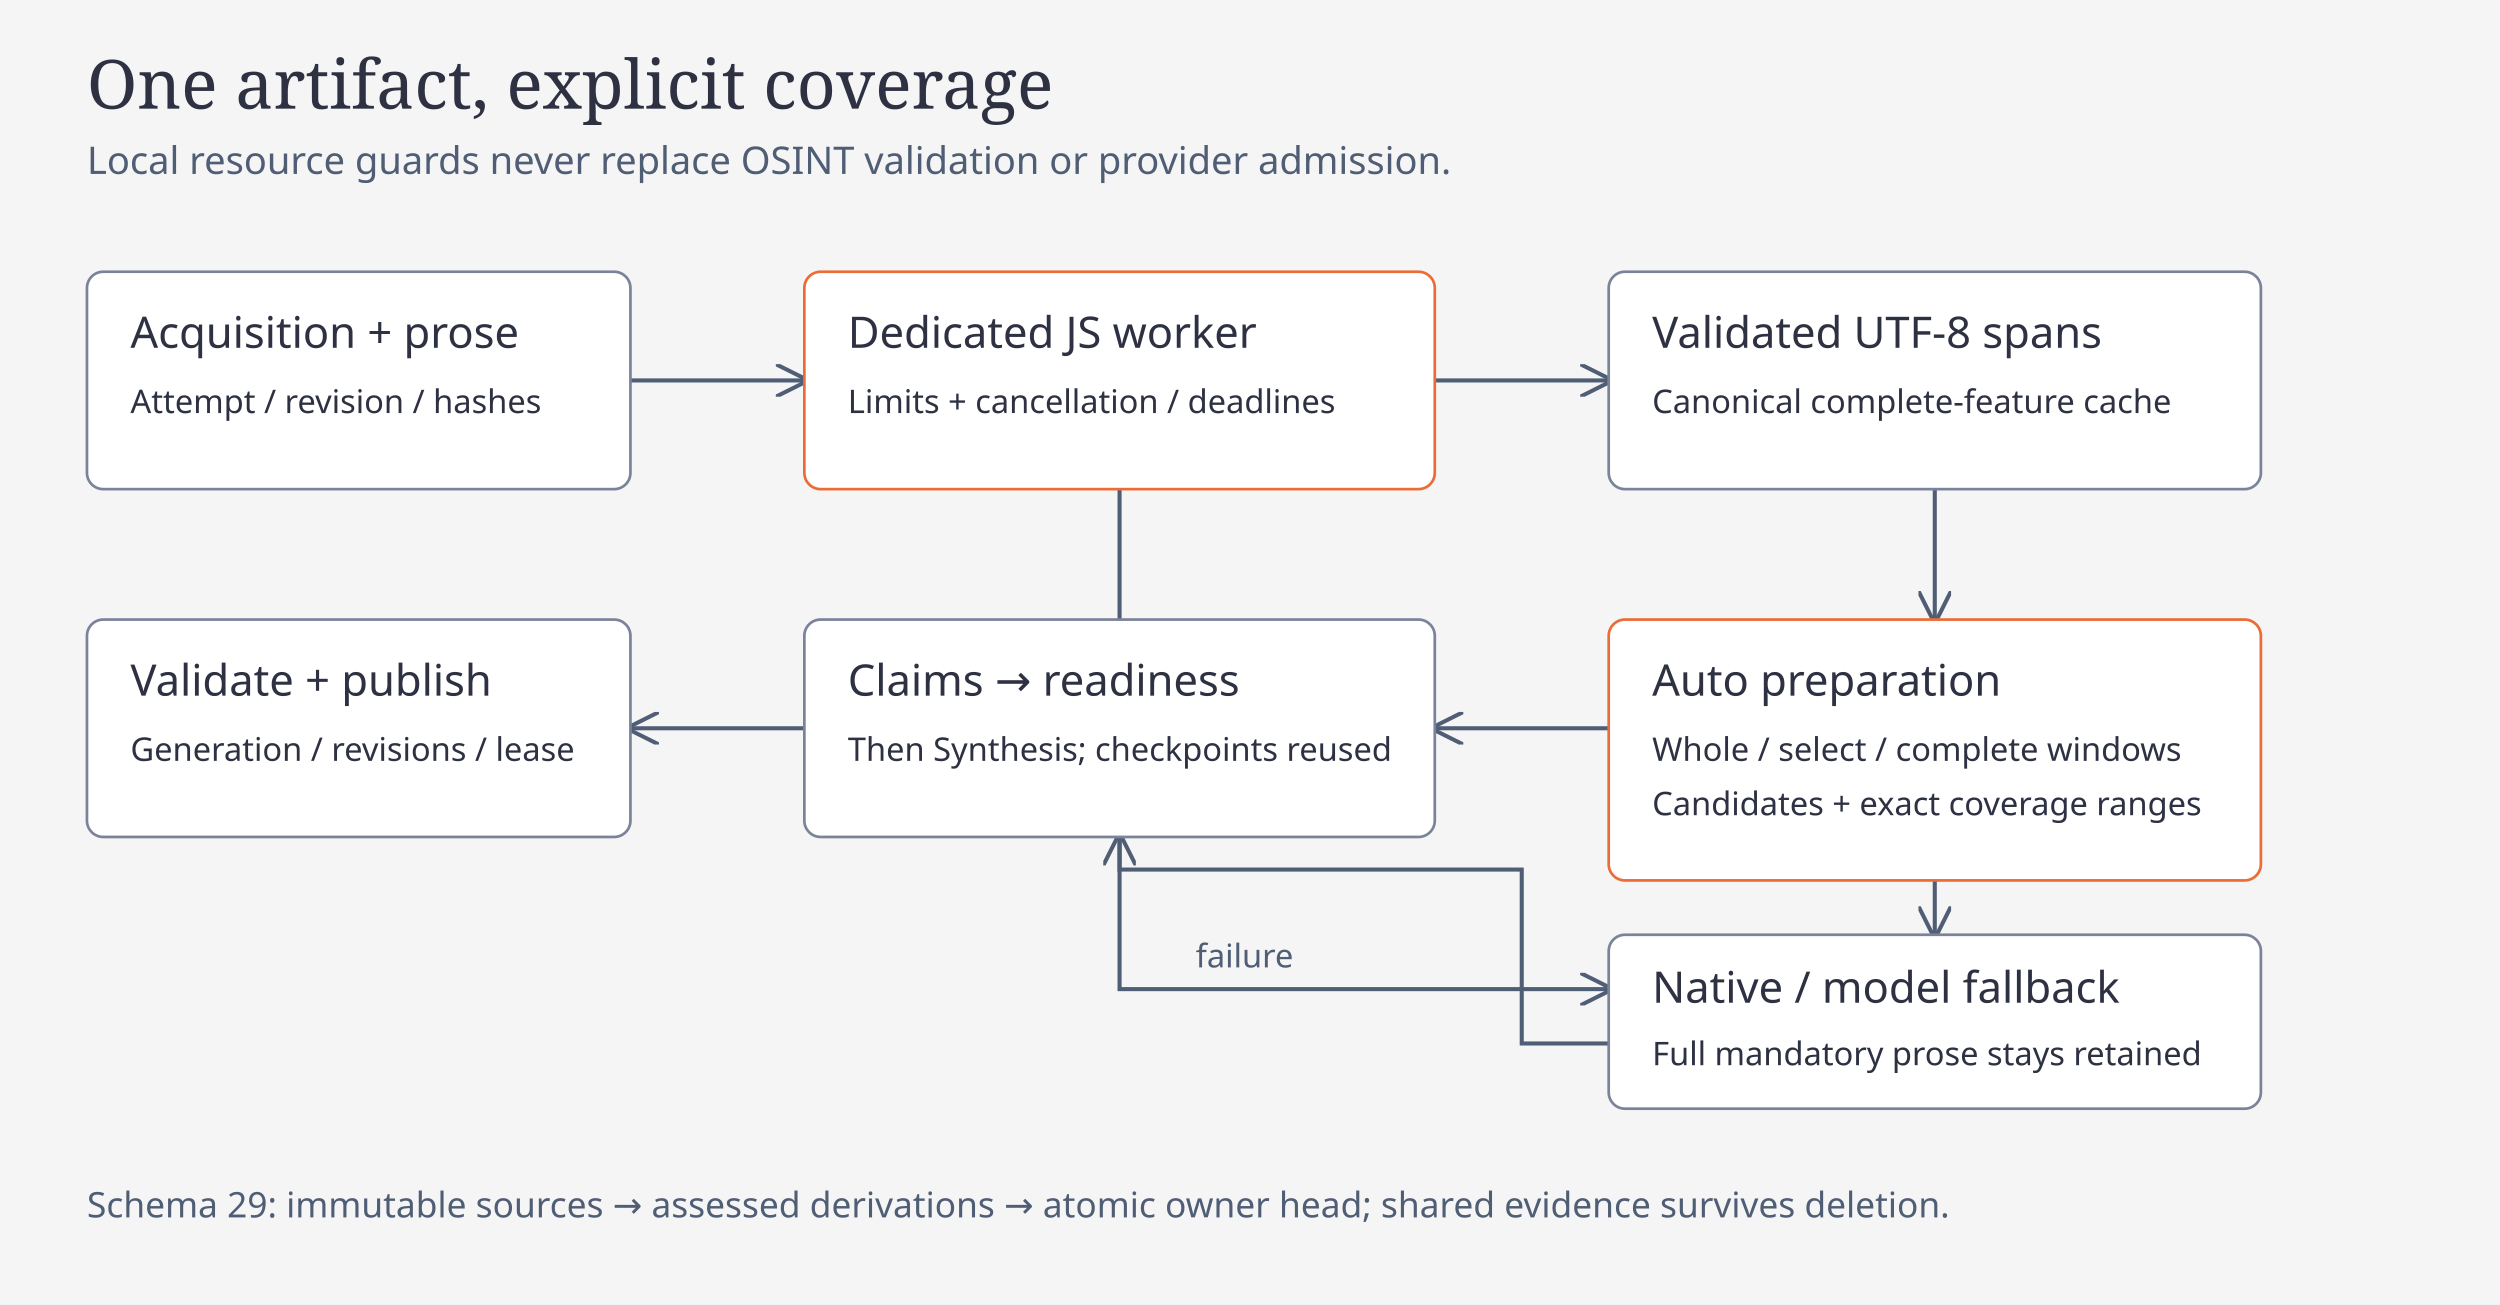
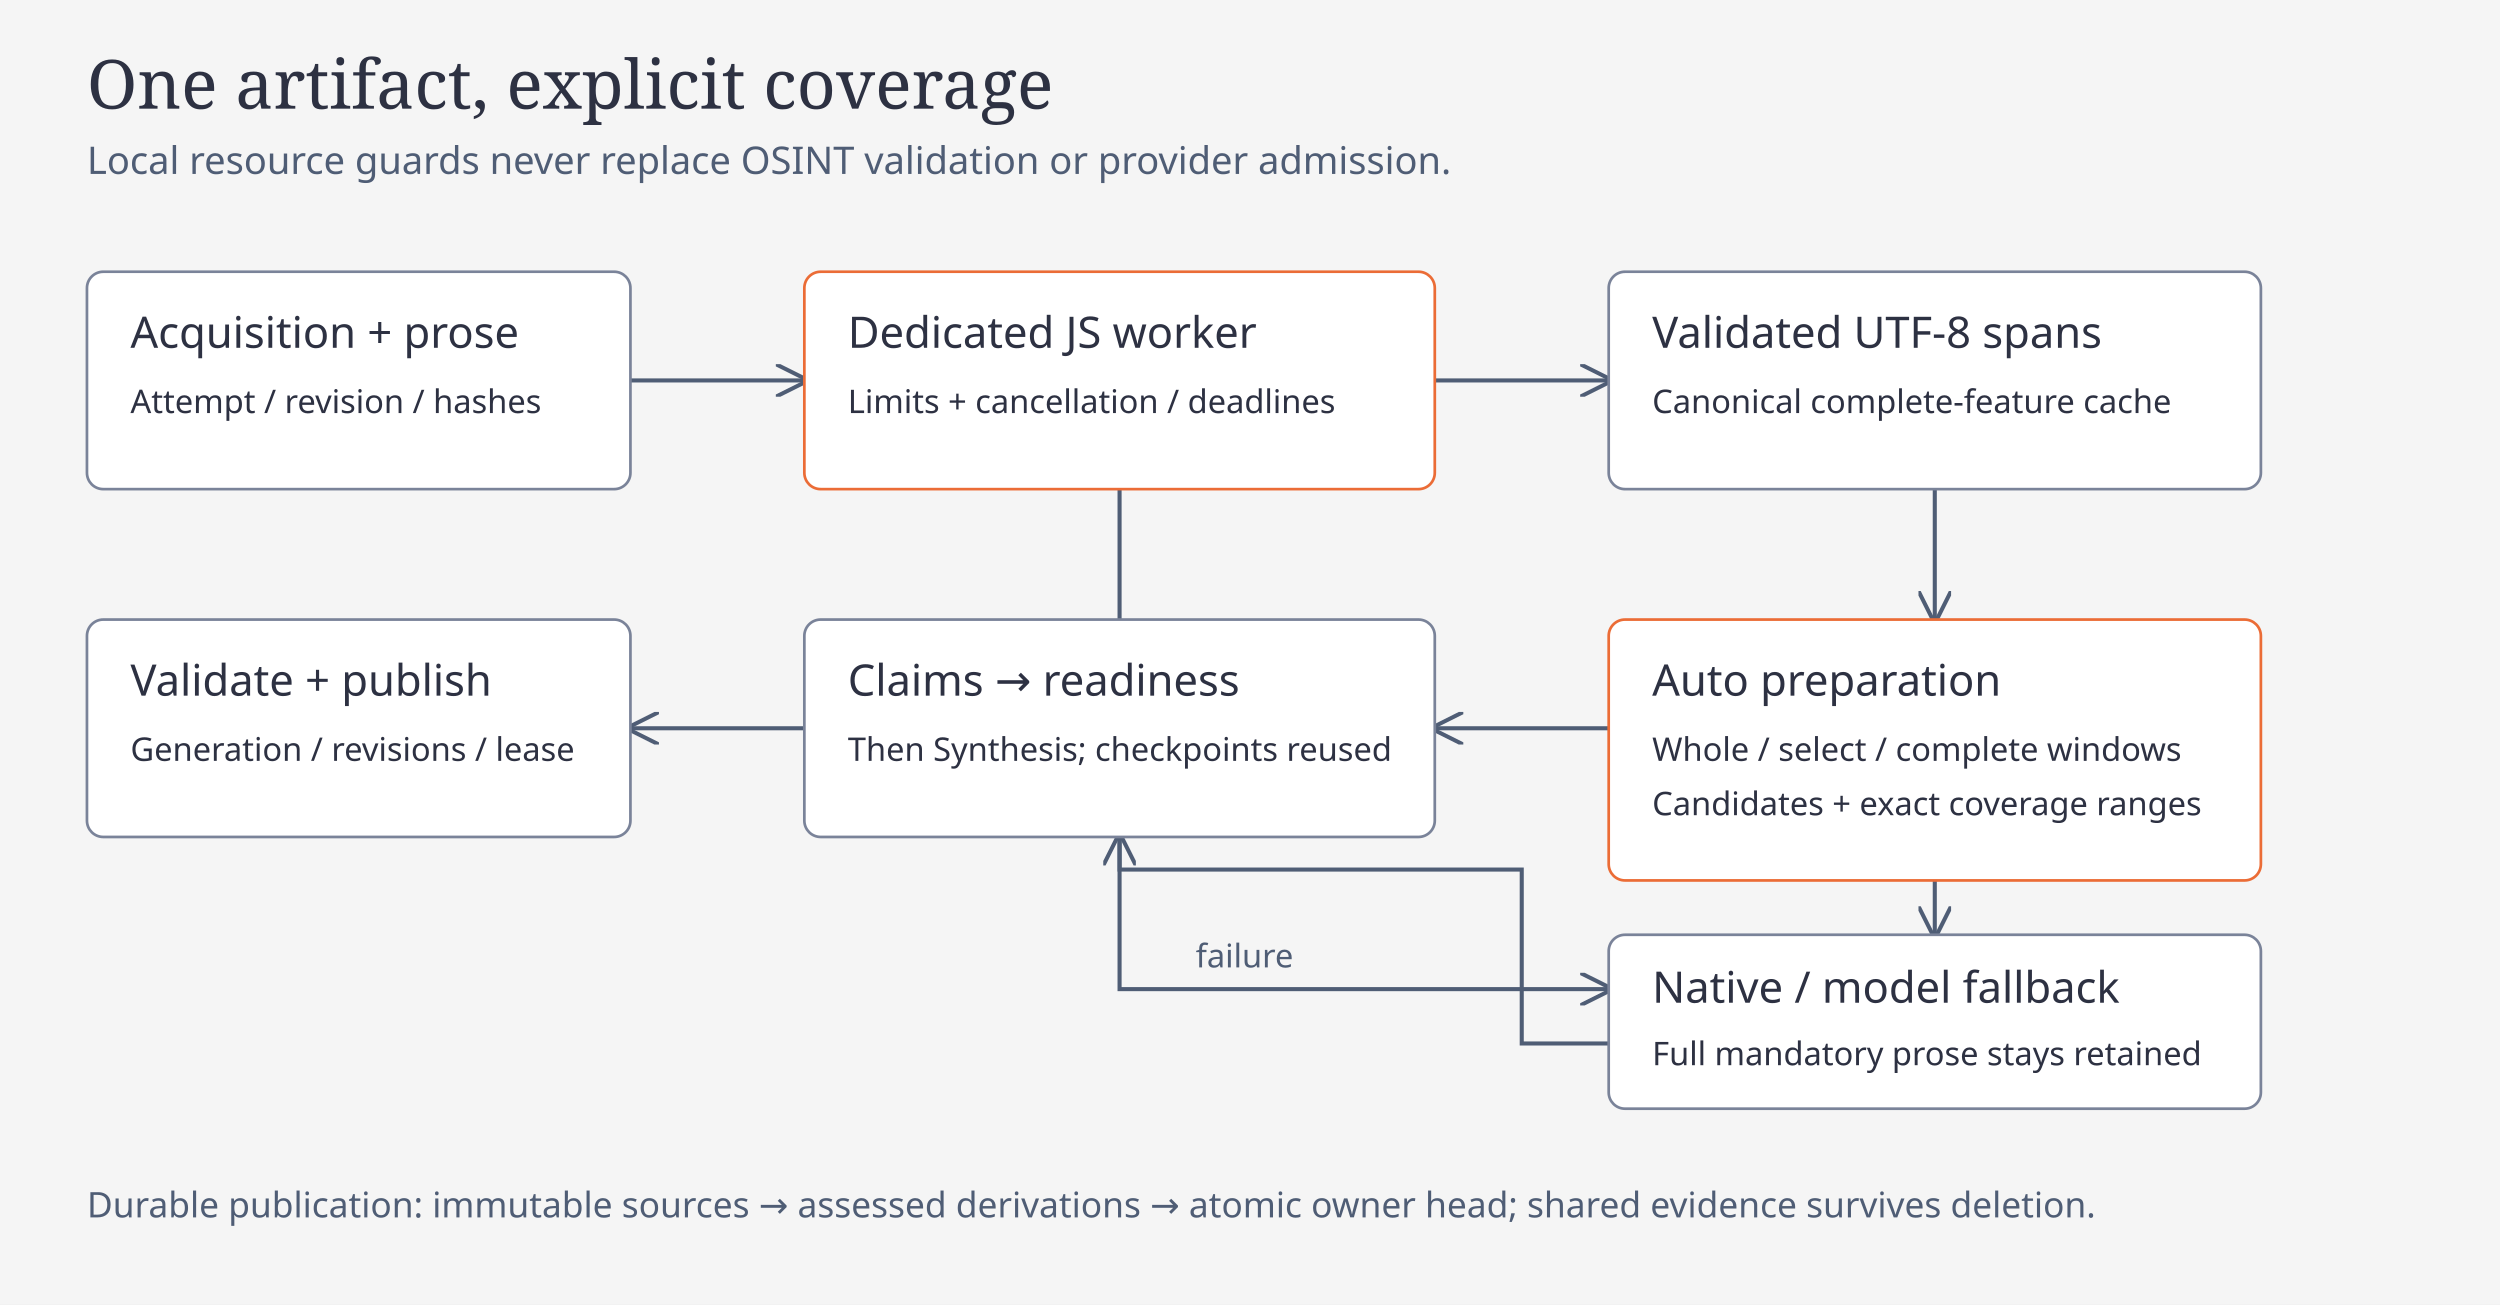
<svg xmlns="http://www.w3.org/2000/svg" width="920" height="480" viewBox="0 0 920 480" role="img" aria-labelledby="nlp-title nlp-desc">
  <defs>
    <marker id="arrow" markerWidth="8" markerHeight="8" refX="7" refY="4" orient="auto">
      <path d="M0 0L8 4L0 8" fill="none" stroke="#4f5d75" />
    </marker>
  </defs>
  <rect width="920" height="480" fill="#f5f5f5" />
  <g font-family="Geist,system-ui,sans-serif" fill="#2d3142">
    <text x="32" y="40" font-size="25" font-family="Instrument Serif,serif">One artifact, explicit coverage</text>
    <text x="32" y="64" font-size="14" fill="#4f5d75">Local resource guards never replace OSINT validation or provider admission.</text>
  </g>
  <g fill="none" stroke="#4f5d75" stroke-width="1.5" marker-end="url(#arrow)">
    <path d="M232 140H296" />
    <path d="M528 140H592" />
    <path d="M712 180V228" />
    <path d="M592 268H528" />
    <path d="M296 268H232" />
    <path d="M412 180V364H592" />
    <path d="M712 324V344" />
    <path d="M592 384H560V320H412V308" />
  </g>
  <g font-family="Geist,system-ui,sans-serif" fill="#2d3142">
    <rect x="32" y="100" width="200" height="80" rx="6" fill="#fff" stroke="#7a8399" />
    <text x="48" y="128" font-size="16">Acquisition + prose</text>
    <text x="48" y="152" font-size="12">Attempt / revision / hashes</text>
    <rect x="296" y="100" width="232" height="80" rx="6" fill="#fff" stroke="#eb6c36" />
    <text x="312" y="128" font-size="16">Dedicated JS worker</text>
    <text x="312" y="152" font-size="12">Limits + cancellation / deadlines</text>
    <rect x="592" y="100" width="240" height="80" rx="6" fill="#fff" stroke="#7a8399" />
    <text x="608" y="128" font-size="16">Validated UTF-8 spans</text>
    <text x="608" y="152" font-size="12">Canonical complete-feature cache</text>
    <rect x="592" y="228" width="240" height="96" rx="6" fill="#fff" stroke="#eb6c36" />
    <text x="608" y="256" font-size="16">Auto preparation</text>
    <text x="608" y="280" font-size="12">Whole / select / complete windows</text>
    <text x="608" y="300" font-size="12">Candidates + exact coverage ranges</text>
    <rect x="296" y="228" width="232" height="80" rx="6" fill="#fff" stroke="#7a8399" />
    <text x="312" y="256" font-size="16">Claims → readiness</text>
    <text x="312" y="280" font-size="12">Then Synthesis; checkpoints reused</text>
    <rect x="32" y="228" width="200" height="80" rx="6" fill="#fff" stroke="#7a8399" />
    <text x="48" y="256" font-size="16">Validate + publish</text>
    <text x="48" y="280" font-size="12">Generation / revisions / lease</text>
    <rect x="592" y="344" width="240" height="64" rx="6" fill="#fff" stroke="#7a8399" />
    <text x="608" y="369" font-size="16">Native / model fallback</text>
    <text x="608" y="392" font-size="12">Full mandatory prose stays retained</text>
    <text x="440" y="356" font-size="12" fill="#4f5d75">failure</text>
-     <text x="32" y="448" font-size="13" fill="#4f5d75">Schema 29: immutable sources → assessed derivations → atomic owner head; shared evidence survives deletion.</text>
+     <text x="32" y="448" font-size="13" fill="#4f5d75">Durable publication: immutable sources → assessed derivations → atomic owner head; shared evidence survives deletion.</text>
  </g>
</svg>
